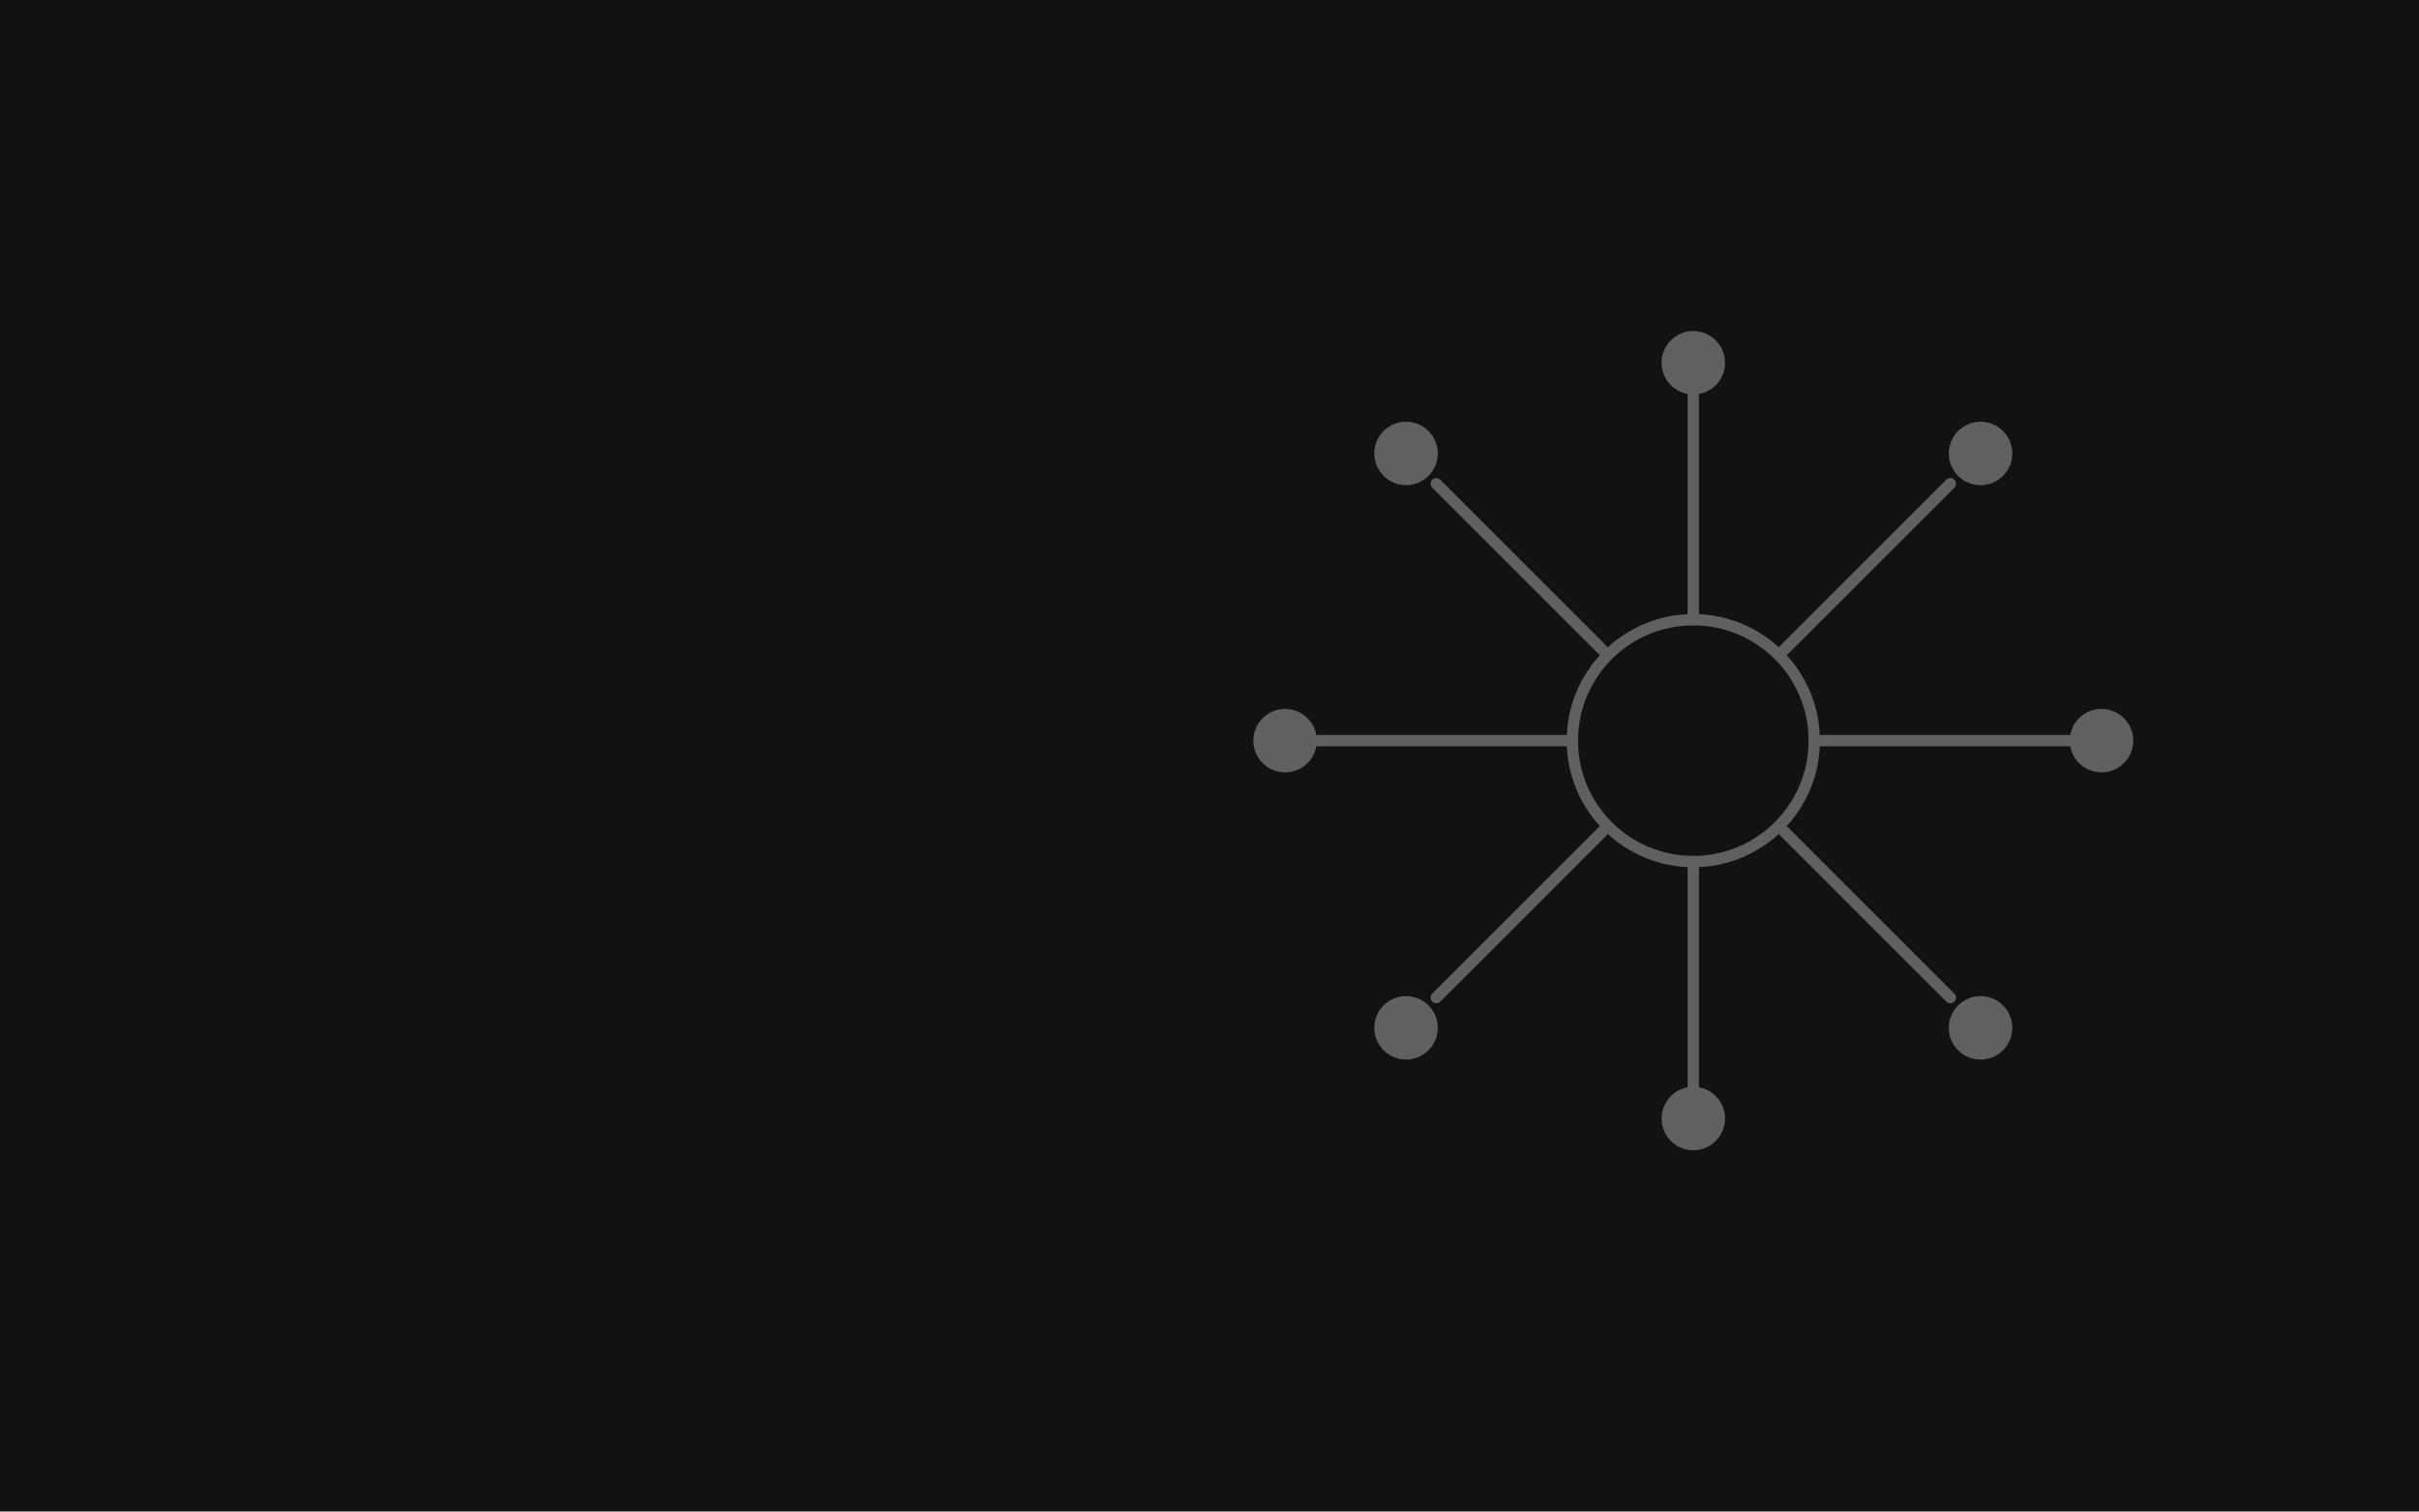
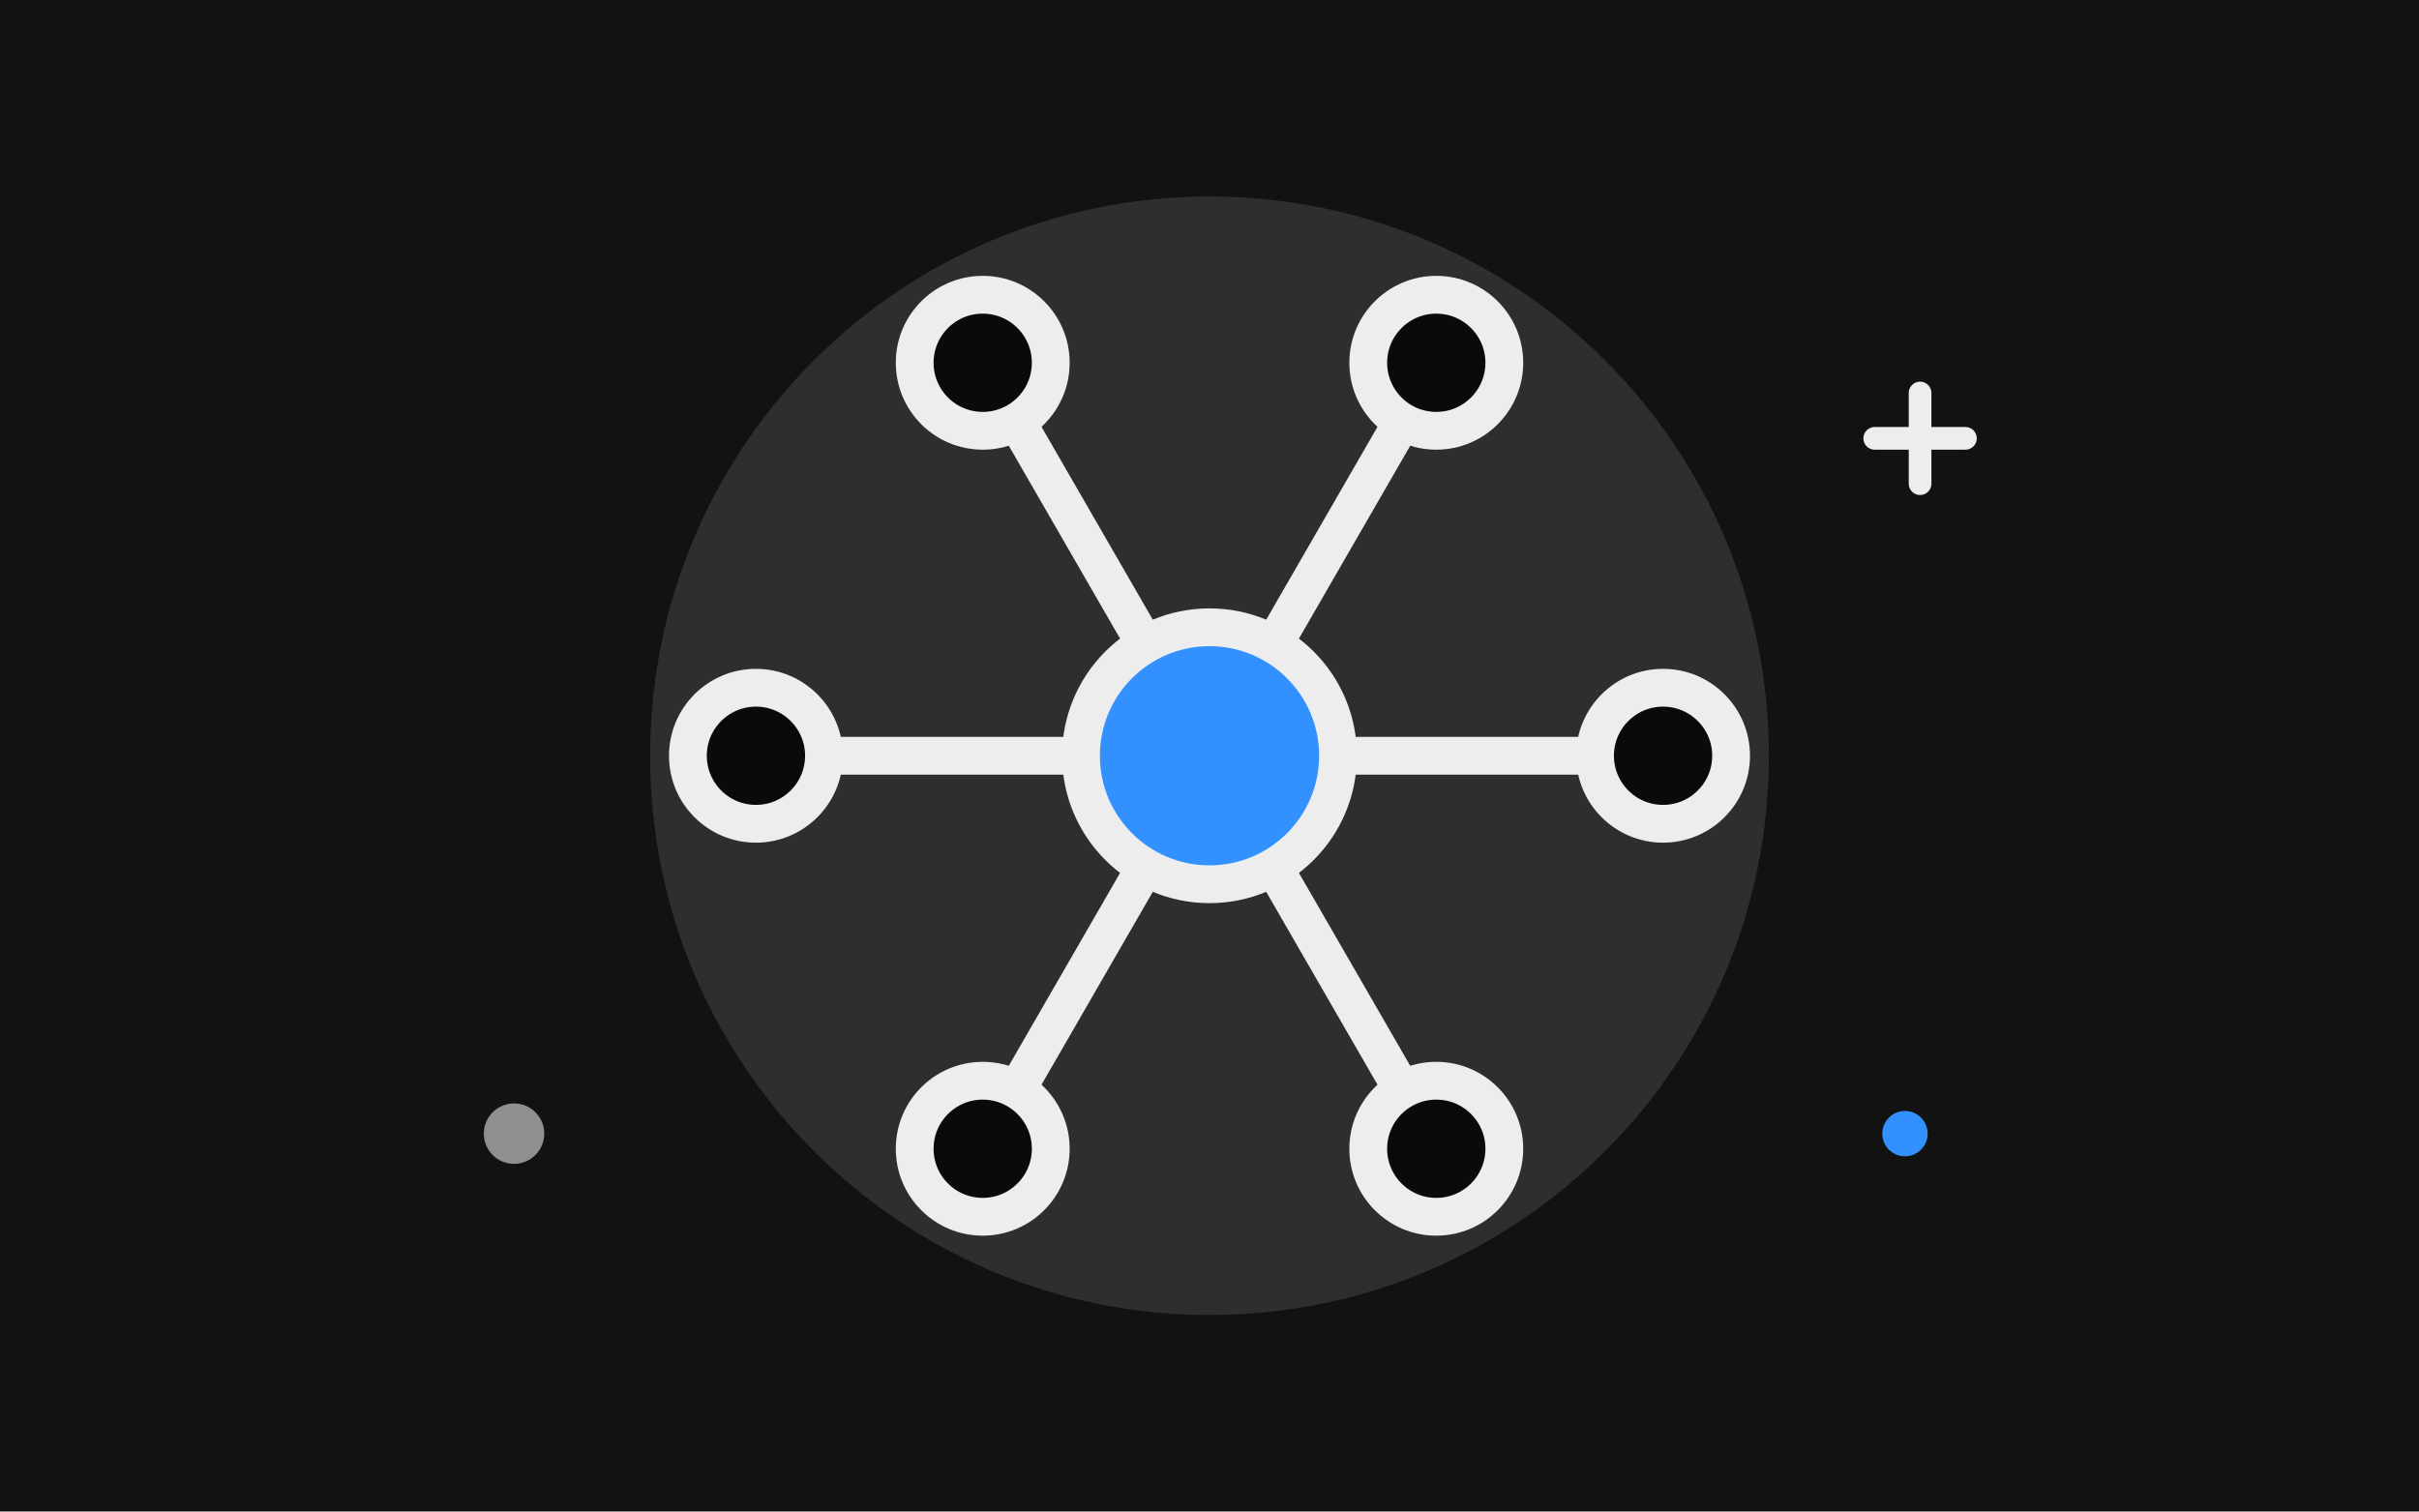
- <svg xmlns="http://www.w3.org/2000/svg" viewBox="0 0 320 200" width="800" height="500">
+ <svg xmlns="http://www.w3.org/2000/svg" viewBox="0 0 320 200" width="1600" height="1000">
+   <style>
+ .g{fill:#2e2e2e}
+ .o{fill:none;stroke:#ededed;stroke-width:5;stroke-linejoin:round;stroke-linecap:round}
+ .o3{fill:none;stroke:#ededed;stroke-width:3;stroke-linejoin:round;stroke-linecap:round}
+ .p{fill:#0a0a0a;stroke:#ededed;stroke-width:5;stroke-linejoin:round;stroke-linecap:round}
+ .s{fill:#454545;stroke:#ededed;stroke-width:5;stroke-linejoin:round;stroke-linecap:round}
+ .b{fill:#3291ff;stroke:#ededed;stroke-width:5;stroke-linejoin:round;stroke-linecap:round}
+ .bl{fill:#3291ff}
+ .d{fill:#8f8f8f}
+ .plus{fill:none;stroke:#ededed;stroke-width:3;stroke-linecap:round}
+ .chk{fill:none;stroke:#3291ff;stroke-width:8;stroke-linecap:round;stroke-linejoin:round}
+ </style>
  <rect width="320" height="200" fill="#121212" />
-   <g fill="none" stroke-linecap="round" stroke-linejoin="round" opacity=".62">
-     <g stroke="#8f8f8f" stroke-width="1.5">
-       <circle cx="224" cy="98" r="16" />
-       <path d="M224 82V52M224 114v30M208 98h-34M240 98h34M212 86l-22-22M236 86l22-22M212 110l-22 22M236 110l22 22" />
-     </g>
-     <g fill="#8f8f8f">
-       <circle cx="224" cy="48" r="4.2" />
-       <circle cx="224" cy="148" r="4.2" />
-       <circle cx="170" cy="98" r="4.2" />
-       <circle cx="278" cy="98" r="4.2" />
-       <circle cx="186" cy="60" r="4.2" />
-       <circle cx="262" cy="60" r="4.2" />
-       <circle cx="186" cy="136" r="4.2" />
-       <circle cx="262" cy="136" r="4.2" />
-     </g>
-   </g>
+   <circle class="g" cx="160" cy="100" r="74" />
+   <path class="o" d="M160 100L220 100M160 100L190 152M160 100L130 152M160 100L100 100M160 100L130 48M160 100L190 48" />
+   <circle class="p" cx="220" cy="100" r="9" />
+   <circle class="p" cx="190" cy="152" r="9" />
+   <circle class="p" cx="130" cy="152" r="9" />
+   <circle class="p" cx="100" cy="100" r="9" />
+   <circle class="p" cx="130" cy="48" r="9" />
+   <circle class="p" cx="190" cy="48" r="9" />
+   <circle class="b" cx="160" cy="100" r="17" />
+   <path class="plus" d="M254 52v12M248 58h12" />
+   <circle class="d" cx="68" cy="150" r="4" />
+   <circle class="bl" cx="252" cy="150" r="3" />
</svg>
